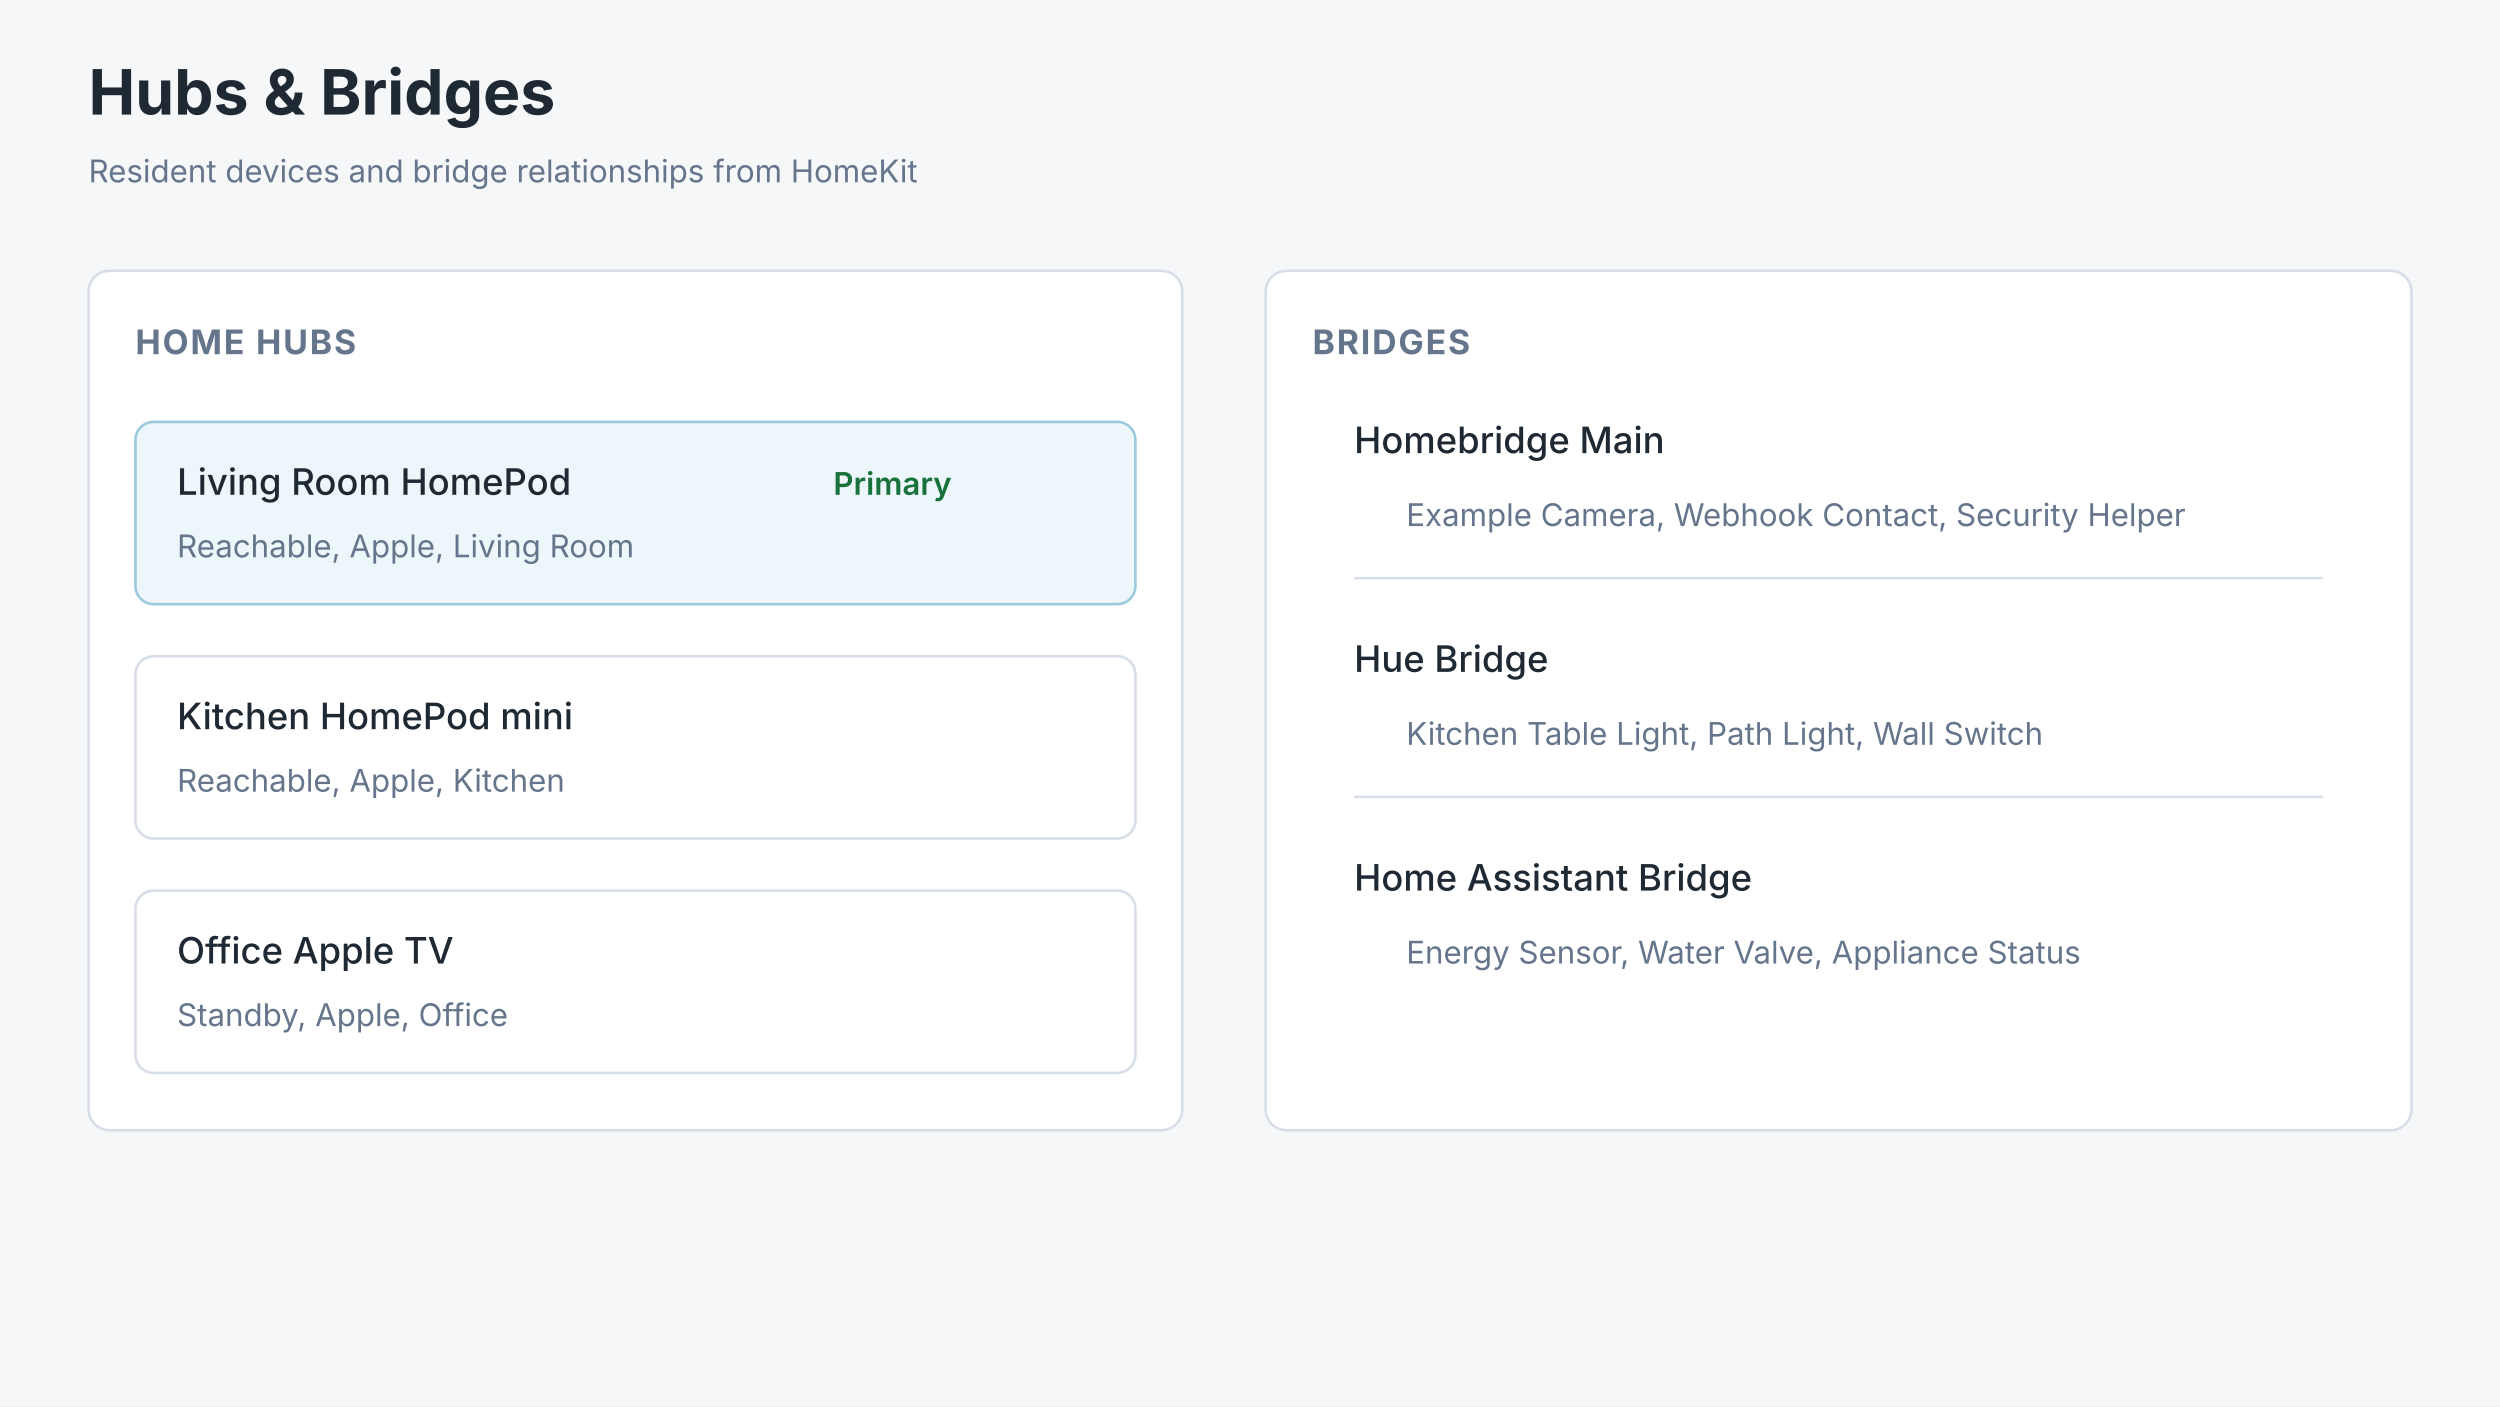
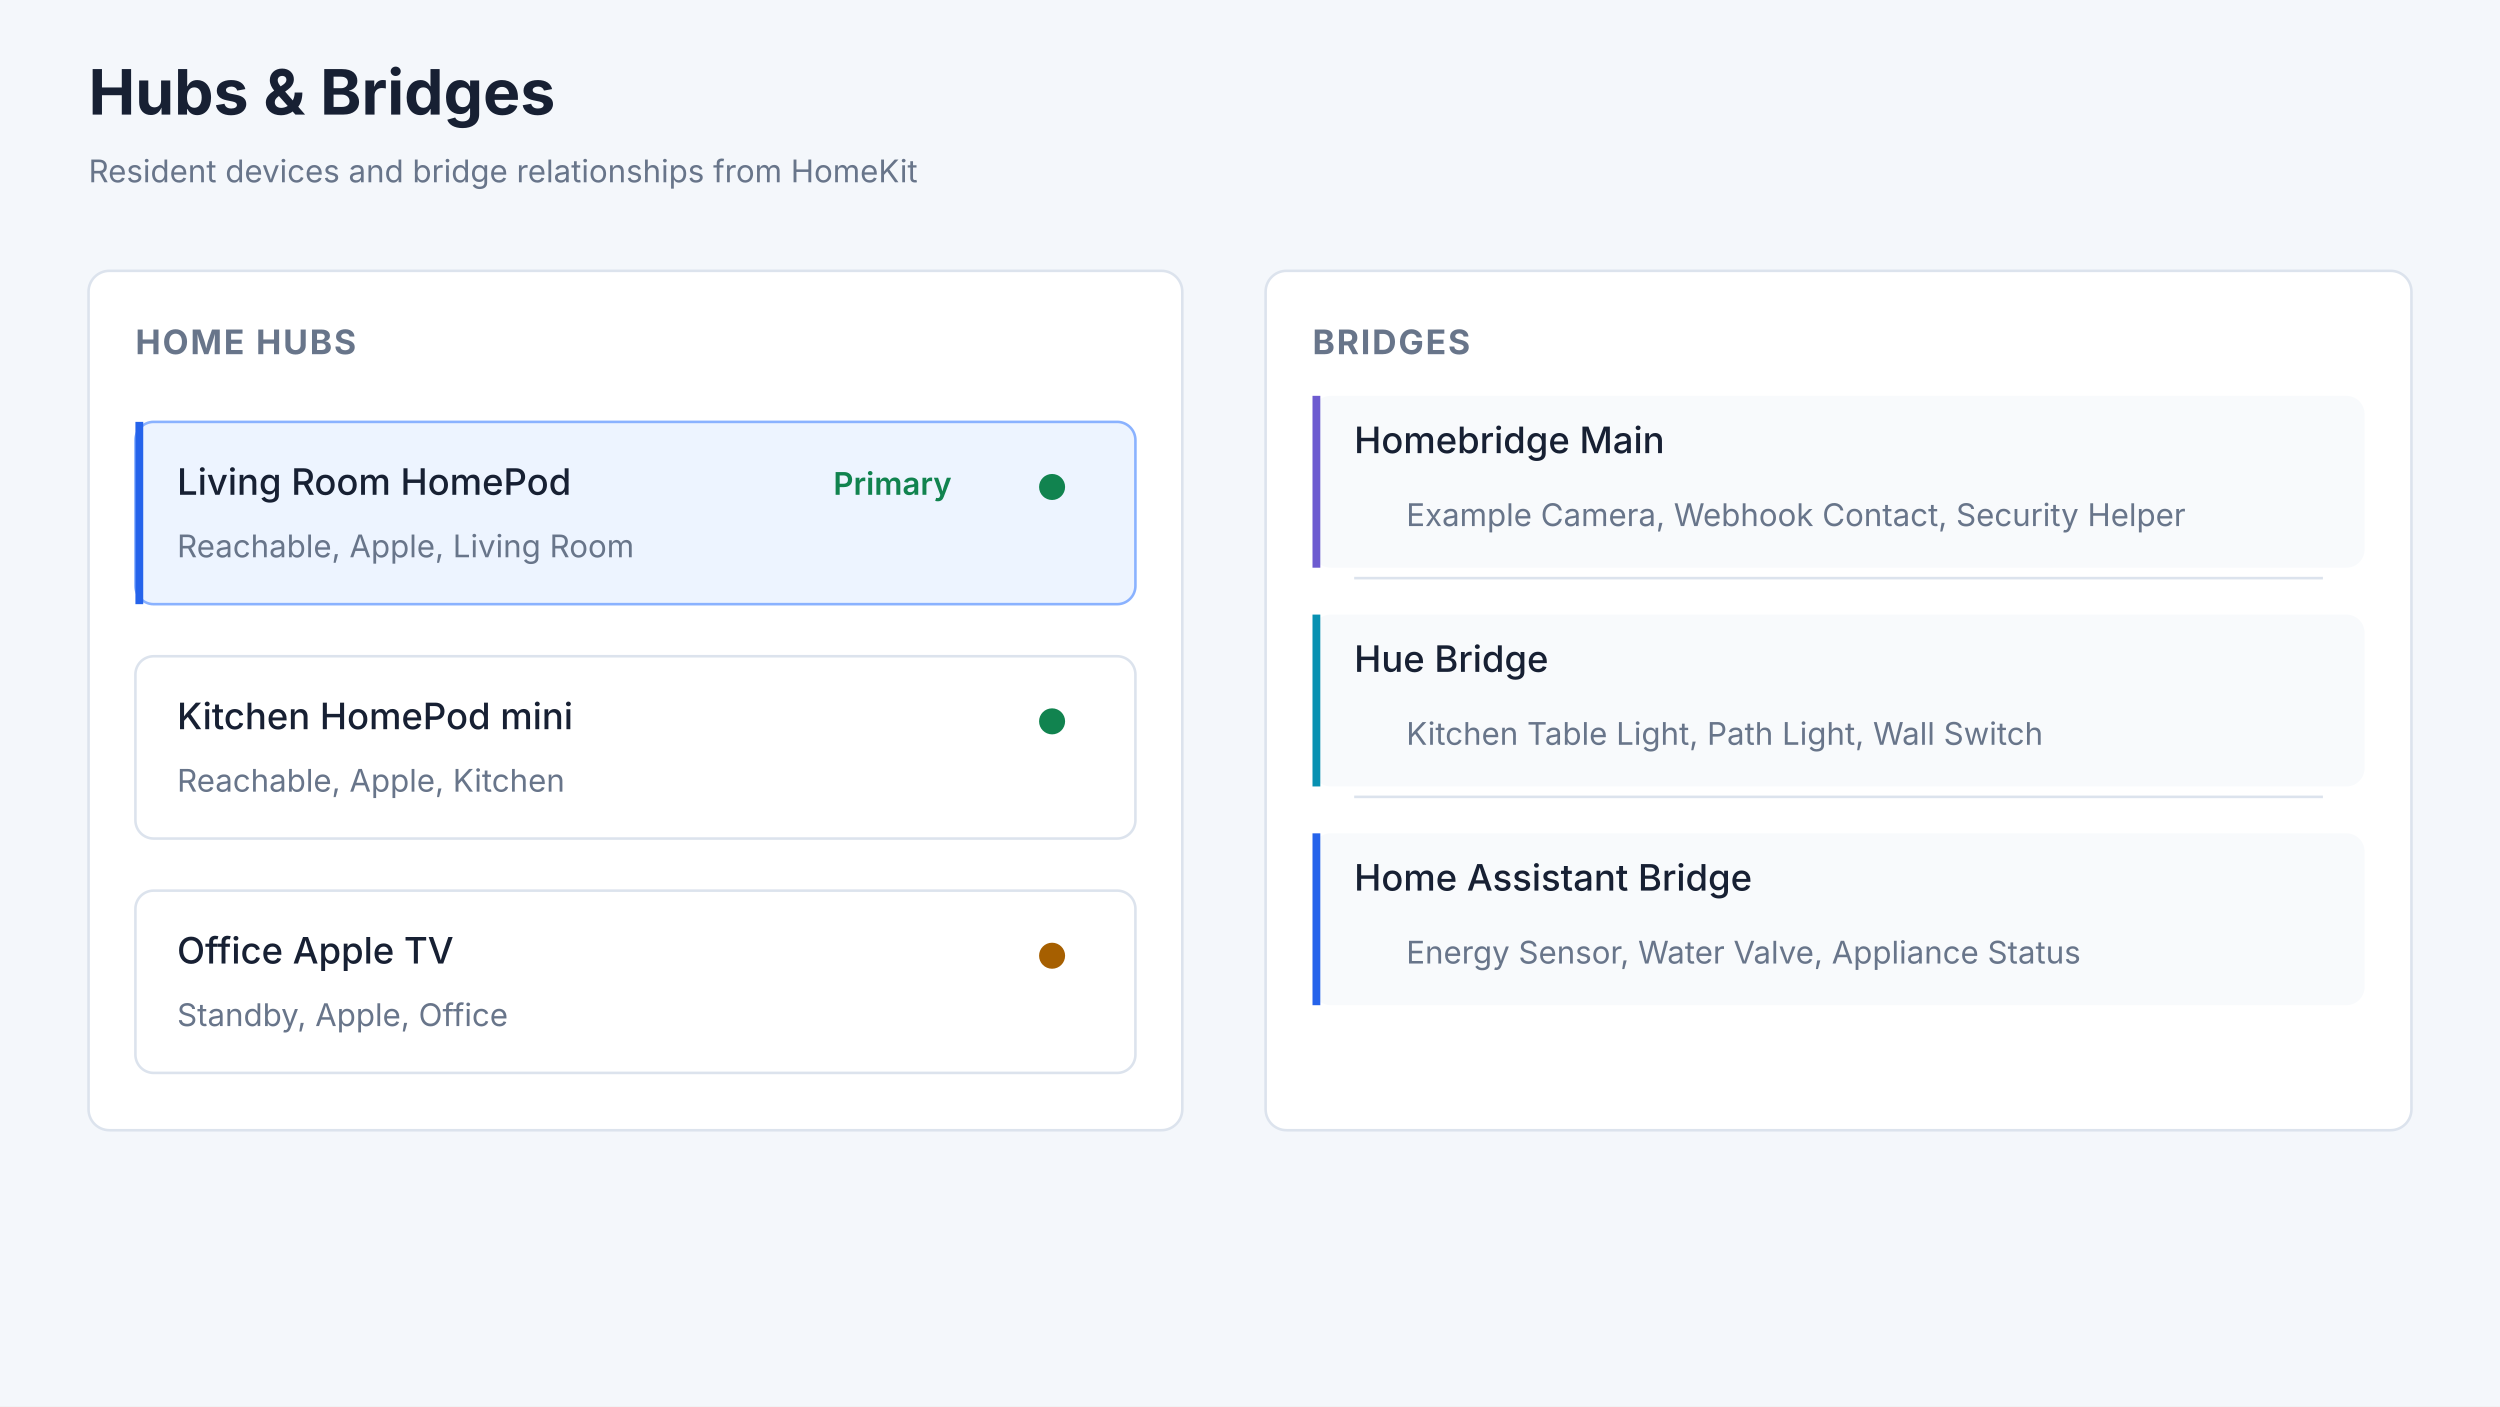
<svg xmlns="http://www.w3.org/2000/svg" width="960" height="540" viewBox="0 0 960 540" role="img" aria-labelledby="title desc">
-   <rect width="960" height="540" fill="#f6f7f9" />
-   <style>.title{font:700 24px -apple-system,BlinkMacSystemFont,"Segoe UI",sans-serif;fill:#1f2933}.h{font:700 13px -apple-system,BlinkMacSystemFont,"Segoe UI",sans-serif;fill:#65758b;letter-spacing:.7px}.t{font:500 14px -apple-system,BlinkMacSystemFont,"Segoe UI",sans-serif;fill:#1f2933}.m{font:400 12px -apple-system,BlinkMacSystemFont,"Segoe UI",sans-serif;fill:#65758b}.b{font:600 12px -apple-system,BlinkMacSystemFont,"Segoe UI",sans-serif;fill:#19713b}</style>
+   <rect width="960" height="540" fill="#f4f7fb" />
+   <style>.title{font:700 24px -apple-system,BlinkMacSystemFont,"Segoe UI",sans-serif;fill:#172033}.h{font:700 13px -apple-system,BlinkMacSystemFont,"Segoe UI",sans-serif;fill:#68758a;letter-spacing:.7px}.t{font:500 14px -apple-system,BlinkMacSystemFont,"Segoe UI",sans-serif;fill:#172033}.m{font:400 12px -apple-system,BlinkMacSystemFont,"Segoe UI",sans-serif;fill:#68758a}.b{font:600 12px -apple-system,BlinkMacSystemFont,"Segoe UI",sans-serif;fill:#11834f}</style>
  <text x="34" y="44" class="title">Hubs &amp; Bridges</text>
  <text x="34" y="70" class="m">Resident devices and bridge relationships from HomeKit</text>
  <g transform="translate(34 104)">
-     <rect width="420" height="330" rx="8" fill="#fff" stroke="#d8dee8" />
+     <rect width="420" height="330" rx="8" fill="#fff" stroke="#dce3ed" />
    <text x="18" y="32" class="h">HOME HUBS</text>
-     <rect x="18" y="58" width="384" height="70" rx="7" fill="#edf6fa" stroke="#9bcadd" />
+     <rect x="18" y="58" width="384" height="70" rx="7" fill="#edf4ff" stroke="#8ab2ff" />
+     <rect x="18" y="58" width="3" height="70" fill="#2563eb" />
    <text x="34" y="86" class="t">Living Room HomePod</text>
    <text x="286" y="86" class="b">Primary</text>
    <text x="34" y="110" class="m">Reachable, Apple, Living Room</text>
-     <rect x="18" y="148" width="384" height="70" rx="7" fill="#fff" stroke="#d8dee8" />
+     <circle cx="370" cy="83" r="5" fill="#11834f" />
+     <rect x="18" y="148" width="384" height="70" rx="7" fill="#fff" stroke="#dce3ed" />
    <text x="34" y="176" class="t">Kitchen HomePod mini</text>
    <text x="34" y="200" class="m">Reachable, Apple, Kitchen</text>
-     <rect x="18" y="238" width="384" height="70" rx="7" fill="#fff" stroke="#d8dee8" />
+     <circle cx="370" cy="173" r="5" fill="#11834f" />
+     <rect x="18" y="238" width="384" height="70" rx="7" fill="#fff" stroke="#dce3ed" />
    <text x="34" y="266" class="t">Office Apple TV</text>
    <text x="34" y="290" class="m">Standby, Apple, Office</text>
+     <circle cx="370" cy="263" r="5" fill="#a65f00" />
  </g>
  <g transform="translate(486 104)">
-     <rect width="440" height="330" rx="8" fill="#fff" stroke="#d8dee8" />
+     <rect width="440" height="330" rx="8" fill="#fff" stroke="#dce3ed" />
    <text x="18" y="32" class="h">BRIDGES</text>
+     <rect x="18" y="48" width="404" height="66" rx="7" fill="#f8fafc" />
+     <rect x="18" y="48" width="3" height="66" fill="#6d5bd0" />
    <text x="34" y="70" class="t">Homebridge Main</text>
    <text x="54" y="98" class="m">Example Camera, Webhook Contact, Security Helper</text>
-     <line x1="34" y1="118" x2="406" y2="118" stroke="#d8dee8" />
+     <line x1="34" y1="118" x2="406" y2="118" stroke="#dce3ed" />
+     <rect x="18" y="132" width="404" height="66" rx="7" fill="#f8fafc" />
+     <rect x="18" y="132" width="3" height="66" fill="#0891b2" />
    <text x="34" y="154" class="t">Hue Bridge</text>
    <text x="54" y="182" class="m">Kitchen Table Light, Path Light, Wall Switch</text>
-     <line x1="34" y1="202" x2="406" y2="202" stroke="#d8dee8" />
+     <line x1="34" y1="202" x2="406" y2="202" stroke="#dce3ed" />
+     <rect x="18" y="216" width="404" height="66" rx="7" fill="#f8fafc" />
+     <rect x="18" y="216" width="3" height="66" fill="#2563eb" />
    <text x="34" y="238" class="t">Home Assistant Bridge</text>
    <text x="54" y="266" class="m">Energy Sensor, Water Valve, Appliance Status</text>
  </g>
</svg>
